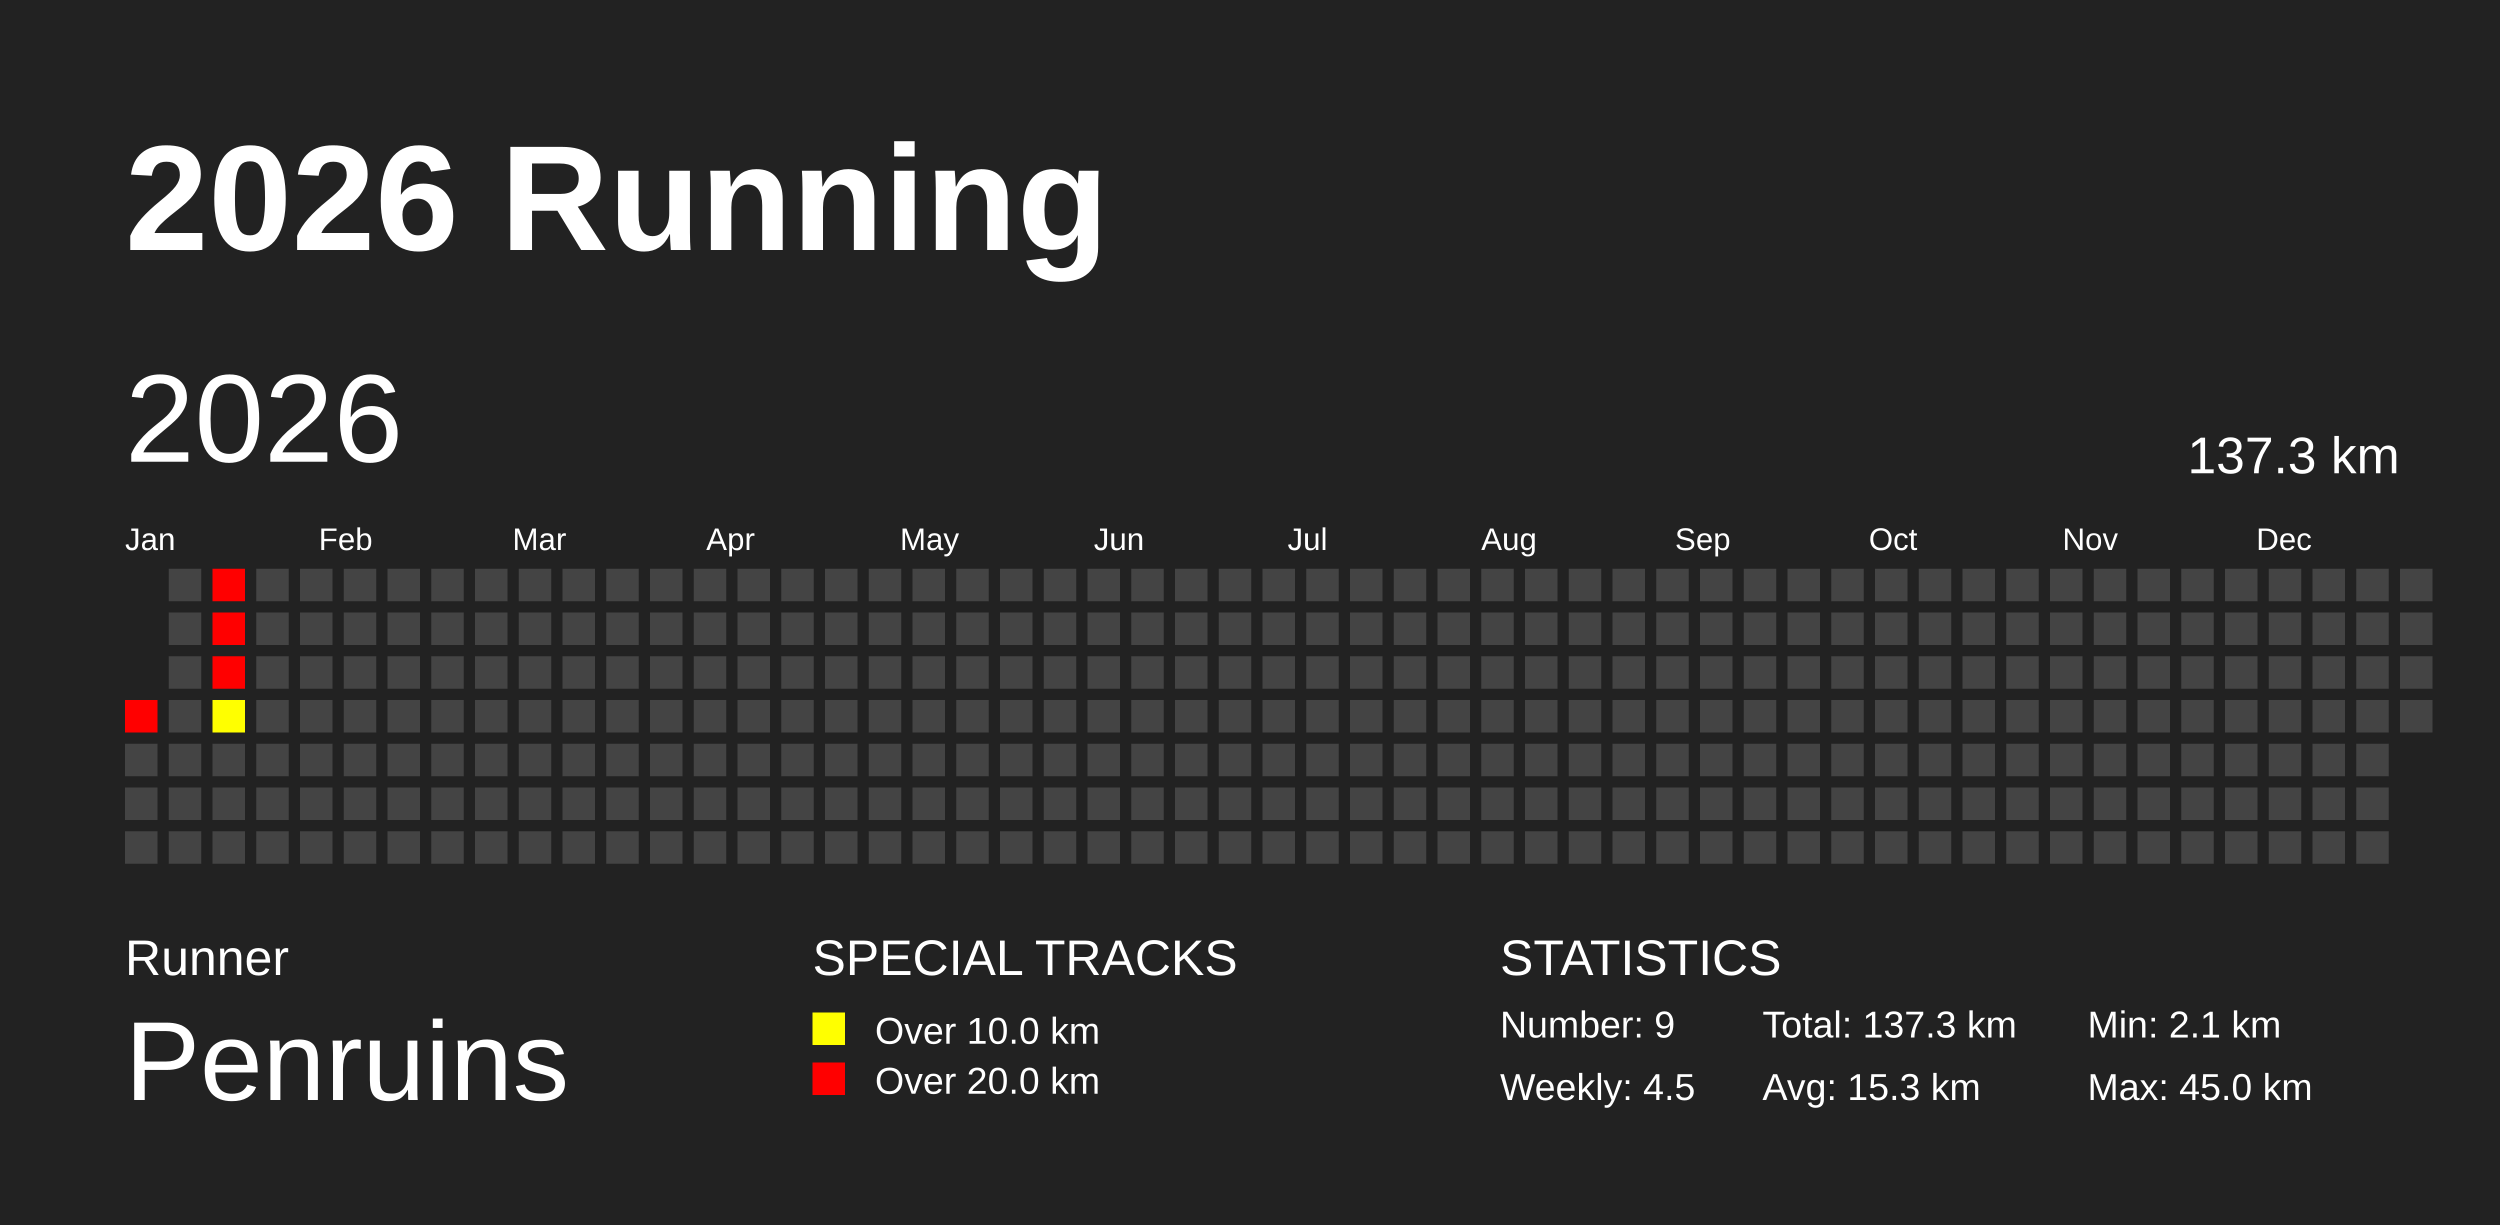
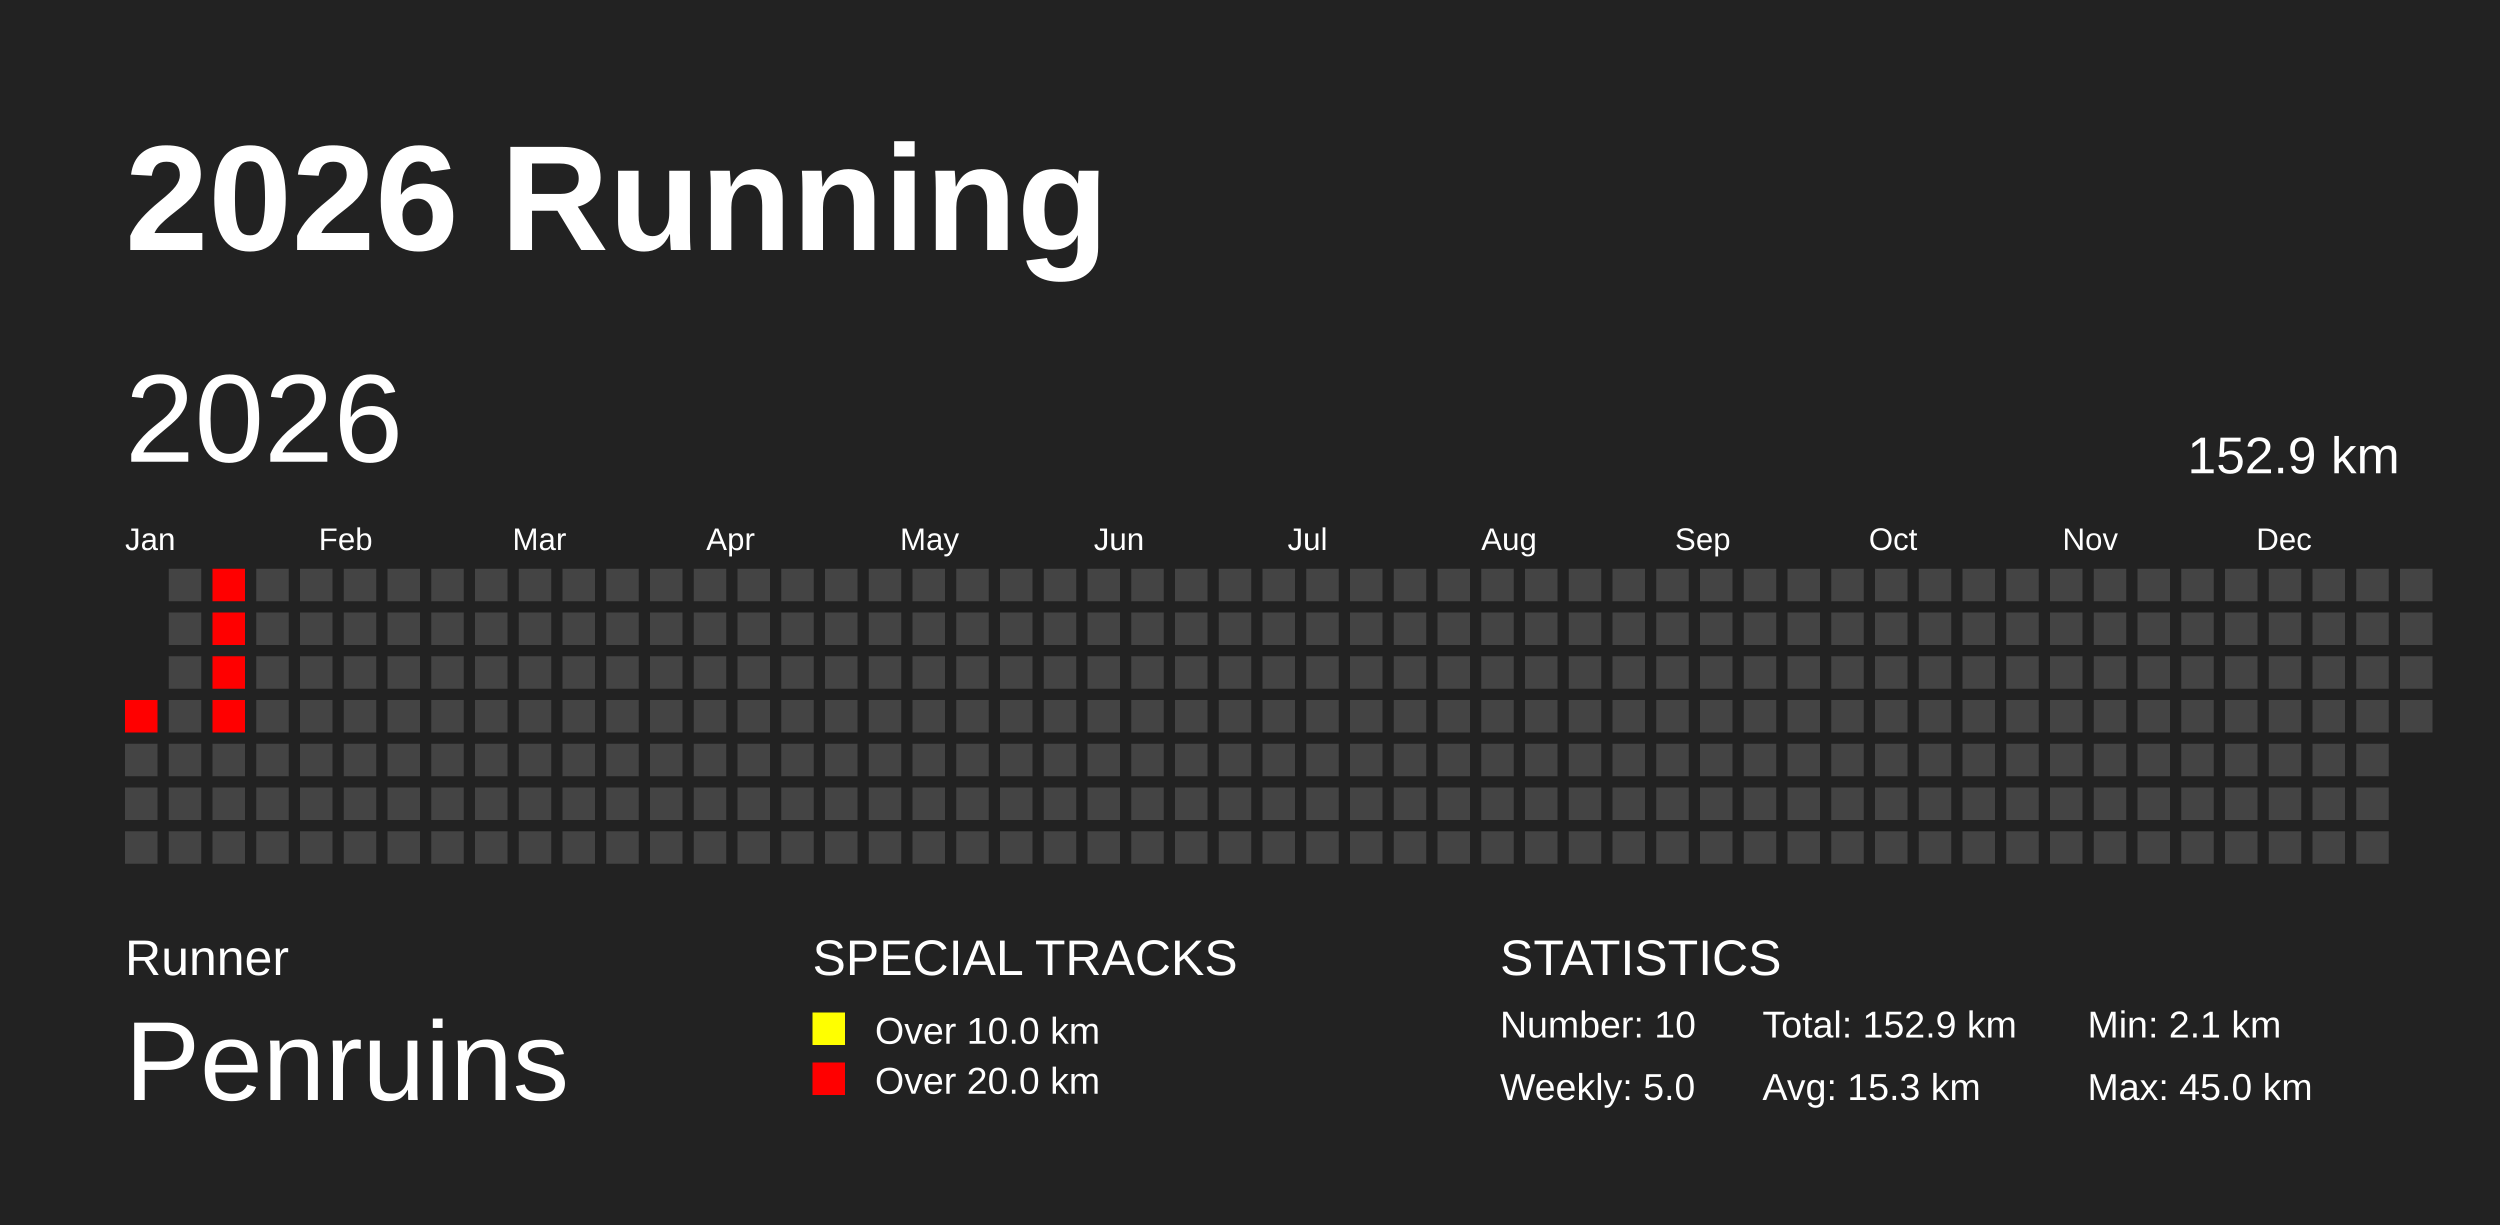
<svg xmlns="http://www.w3.org/2000/svg" baseProfile="full" height="98mm" version="1.1" viewBox="0,0,200,98" width="200mm">
  <defs />
  <rect fill="#222222" height="98" width="200" x="0" y="0" />
  <text fill="#FFFFFF" style="font-size:12px; font-family:Arial; font-weight:bold;" x="10" y="20">2026 Running</text>
  <text fill="#FFFFFF" style="font-size:4px; font-family:Arial" x="10" y="78">Runner</text>
  <text fill="#FFFFFF" style="font-size:9px; font-family:Arial" x="10" y="88">Penruins</text>
  <text fill="#FFFFFF" style="font-size:4px; font-family:Arial" x="65" y="78">SPECIAL TRACKS</text>
  <rect fill="yellow" height="2.6" width="2.6" x="65" y="81" />
  <text fill="#FFFFFF" style="font-size:3px; font-family:Arial" x="70" y="83.5">Over 10.0 km</text>
  <rect fill="red" height="2.6" width="2.6" x="65" y="85" />
  <text fill="#FFFFFF" style="font-size:3px; font-family:Arial" x="70" y="87.5">Over 20.0 km</text>
  <text fill="#FFFFFF" style="font-size:4px; font-family:Arial" x="120" y="78">STATISTICS</text>
-   <text fill="#FFFFFF" style="font-size:3px; font-family:Arial" x="120" y="83">Number: 9</text>
-   <text fill="#FFFFFF" style="font-size:3px; font-family:Arial" x="120" y="88">Weekly: 4.5</text>
-   <text fill="#FFFFFF" style="font-size:3px; font-family:Arial" x="141" y="83">Total: 137.3 km</text>
+   <text fill="#FFFFFF" style="font-size:3px; font-family:Arial" x="120" y="83">Number: 10</text>
+   <text fill="#FFFFFF" style="font-size:3px; font-family:Arial" x="120" y="88">Weekly: 5.0</text>
+   <text fill="#FFFFFF" style="font-size:3px; font-family:Arial" x="141" y="83">Total: 152.9 km</text>
  <text fill="#FFFFFF" style="font-size:3px; font-family:Arial" x="141" y="88">Avg: 15.3 km</text>
  <text fill="#FFFFFF" style="font-size:3px; font-family:Arial" x="167" y="83">Min: 2.1 km</text>
  <text fill="#FFFFFF" style="font-size:3px; font-family:Arial" x="167" y="88">Max: 45.0 km</text>
  <text dominant-baseline="hanging" fill="#FFFFFF" style="font-size:10.0px; font-family:Arial;" x="10" y="30">2026</text>
-   <text dominant-baseline="hanging" fill="#FFFFFF" style="font-size:4.125px; font-family:Arial;" x="175" y="35">137.3 km</text>
+   <text dominant-baseline="hanging" fill="#FFFFFF" style="font-size:4.125px; font-family:Arial;" x="175" y="35">152.9 km</text>
  <text fill="#FFFFFF" style="font-size:2.5px; font-family:Arial" x="10.0" y="44">Jan</text>
  <text fill="#FFFFFF" style="font-size:2.5px; font-family:Arial" x="25.5" y="44">Feb</text>
  <text fill="#FFFFFF" style="font-size:2.5px; font-family:Arial" x="41.0" y="44">Mar</text>
  <text fill="#FFFFFF" style="font-size:2.5px; font-family:Arial" x="56.5" y="44">Apr</text>
  <text fill="#FFFFFF" style="font-size:2.5px; font-family:Arial" x="72.0" y="44">May</text>
  <text fill="#FFFFFF" style="font-size:2.5px; font-family:Arial" x="87.5" y="44">Jun</text>
  <text fill="#FFFFFF" style="font-size:2.5px; font-family:Arial" x="103.0" y="44">Jul</text>
  <text fill="#FFFFFF" style="font-size:2.5px; font-family:Arial" x="118.5" y="44">Aug</text>
  <text fill="#FFFFFF" style="font-size:2.5px; font-family:Arial" x="134.0" y="44">Sep</text>
  <text fill="#FFFFFF" style="font-size:2.5px; font-family:Arial" x="149.5" y="44">Oct</text>
  <text fill="#FFFFFF" style="font-size:2.5px; font-family:Arial" x="165.0" y="44">Nov</text>
  <text fill="#FFFFFF" style="font-size:2.5px; font-family:Arial" x="180.5" y="44">Dec</text>
  <rect fill="red" height="2.6" width="2.6" x="10.0" y="56.0" />
  <rect fill="#444444" height="2.6" width="2.6" x="10.0" y="59.5" />
  <rect fill="#444444" height="2.6" width="2.6" x="10.0" y="63.0" />
  <rect fill="#444444" height="2.6" width="2.6" x="10.0" y="66.5" />
  <rect fill="#444444" height="2.6" width="2.6" x="13.5" y="45.5" />
  <rect fill="#444444" height="2.6" width="2.6" x="13.5" y="49.0" />
  <rect fill="#444444" height="2.6" width="2.6" x="13.5" y="52.5" />
  <rect fill="#444444" height="2.6" width="2.6" x="13.5" y="56.0" />
  <rect fill="#444444" height="2.6" width="2.6" x="13.5" y="59.5" />
  <rect fill="#444444" height="2.6" width="2.6" x="13.5" y="63.0" />
  <rect fill="#444444" height="2.6" width="2.6" x="13.5" y="66.5" />
  <rect fill="red" height="2.6" width="2.6" x="17.0" y="45.5" />
  <rect fill="red" height="2.6" width="2.6" x="17.0" y="49.0" />
  <rect fill="red" height="2.6" width="2.6" x="17.0" y="52.5" />
-   <rect fill="#ffff00" height="2.6" width="2.6" x="17.0" y="56.0" />
+   <rect fill="red" height="2.6" width="2.6" x="17.0" y="56.0" />
  <rect fill="#444444" height="2.6" width="2.6" x="17.0" y="59.5" />
  <rect fill="#444444" height="2.6" width="2.6" x="17.0" y="63.0" />
  <rect fill="#444444" height="2.6" width="2.6" x="17.0" y="66.5" />
  <rect fill="#444444" height="2.6" width="2.6" x="20.5" y="45.5" />
  <rect fill="#444444" height="2.6" width="2.6" x="20.5" y="49.0" />
  <rect fill="#444444" height="2.6" width="2.6" x="20.5" y="52.5" />
  <rect fill="#444444" height="2.6" width="2.6" x="20.5" y="56.0" />
  <rect fill="#444444" height="2.6" width="2.6" x="20.5" y="59.5" />
  <rect fill="#444444" height="2.6" width="2.6" x="20.5" y="63.0" />
  <rect fill="#444444" height="2.6" width="2.6" x="20.5" y="66.5" />
  <rect fill="#444444" height="2.6" width="2.6" x="24.0" y="45.5" />
  <rect fill="#444444" height="2.6" width="2.6" x="24.0" y="49.0" />
  <rect fill="#444444" height="2.6" width="2.6" x="24.0" y="52.5" />
  <rect fill="#444444" height="2.6" width="2.6" x="24.0" y="56.0" />
  <rect fill="#444444" height="2.6" width="2.6" x="24.0" y="59.5" />
  <rect fill="#444444" height="2.6" width="2.6" x="24.0" y="63.0" />
  <rect fill="#444444" height="2.6" width="2.6" x="24.0" y="66.5" />
  <rect fill="#444444" height="2.6" width="2.6" x="27.5" y="45.5" />
  <rect fill="#444444" height="2.6" width="2.6" x="27.5" y="49.0" />
  <rect fill="#444444" height="2.6" width="2.6" x="27.5" y="52.5" />
  <rect fill="#444444" height="2.6" width="2.6" x="27.5" y="56.0" />
  <rect fill="#444444" height="2.6" width="2.6" x="27.5" y="59.5" />
  <rect fill="#444444" height="2.6" width="2.6" x="27.5" y="63.0" />
  <rect fill="#444444" height="2.6" width="2.6" x="27.5" y="66.5" />
  <rect fill="#444444" height="2.6" width="2.6" x="31.0" y="45.5" />
  <rect fill="#444444" height="2.6" width="2.6" x="31.0" y="49.0" />
  <rect fill="#444444" height="2.6" width="2.6" x="31.0" y="52.5" />
  <rect fill="#444444" height="2.6" width="2.6" x="31.0" y="56.0" />
  <rect fill="#444444" height="2.6" width="2.6" x="31.0" y="59.5" />
  <rect fill="#444444" height="2.6" width="2.6" x="31.0" y="63.0" />
  <rect fill="#444444" height="2.6" width="2.6" x="31.0" y="66.5" />
  <rect fill="#444444" height="2.6" width="2.6" x="34.5" y="45.5" />
  <rect fill="#444444" height="2.6" width="2.6" x="34.5" y="49.0" />
  <rect fill="#444444" height="2.6" width="2.6" x="34.5" y="52.5" />
  <rect fill="#444444" height="2.6" width="2.6" x="34.5" y="56.0" />
  <rect fill="#444444" height="2.6" width="2.6" x="34.5" y="59.5" />
  <rect fill="#444444" height="2.6" width="2.6" x="34.5" y="63.0" />
  <rect fill="#444444" height="2.6" width="2.6" x="34.5" y="66.5" />
  <rect fill="#444444" height="2.6" width="2.6" x="38.0" y="45.5" />
  <rect fill="#444444" height="2.6" width="2.6" x="38.0" y="49.0" />
  <rect fill="#444444" height="2.6" width="2.6" x="38.0" y="52.5" />
  <rect fill="#444444" height="2.6" width="2.6" x="38.0" y="56.0" />
  <rect fill="#444444" height="2.6" width="2.6" x="38.0" y="59.5" />
  <rect fill="#444444" height="2.6" width="2.6" x="38.0" y="63.0" />
  <rect fill="#444444" height="2.6" width="2.6" x="38.0" y="66.5" />
  <rect fill="#444444" height="2.6" width="2.6" x="41.5" y="45.5" />
  <rect fill="#444444" height="2.6" width="2.6" x="41.5" y="49.0" />
  <rect fill="#444444" height="2.6" width="2.6" x="41.5" y="52.5" />
  <rect fill="#444444" height="2.6" width="2.6" x="41.5" y="56.0" />
  <rect fill="#444444" height="2.6" width="2.6" x="41.5" y="59.5" />
  <rect fill="#444444" height="2.6" width="2.6" x="41.5" y="63.0" />
  <rect fill="#444444" height="2.6" width="2.6" x="41.5" y="66.5" />
  <rect fill="#444444" height="2.6" width="2.6" x="45.0" y="45.5" />
  <rect fill="#444444" height="2.6" width="2.6" x="45.0" y="49.0" />
  <rect fill="#444444" height="2.6" width="2.6" x="45.0" y="52.5" />
  <rect fill="#444444" height="2.6" width="2.6" x="45.0" y="56.0" />
  <rect fill="#444444" height="2.6" width="2.6" x="45.0" y="59.5" />
  <rect fill="#444444" height="2.6" width="2.6" x="45.0" y="63.0" />
  <rect fill="#444444" height="2.6" width="2.6" x="45.0" y="66.5" />
  <rect fill="#444444" height="2.6" width="2.6" x="48.5" y="45.5" />
  <rect fill="#444444" height="2.6" width="2.6" x="48.5" y="49.0" />
  <rect fill="#444444" height="2.6" width="2.6" x="48.5" y="52.5" />
  <rect fill="#444444" height="2.6" width="2.6" x="48.5" y="56.0" />
  <rect fill="#444444" height="2.6" width="2.6" x="48.5" y="59.5" />
  <rect fill="#444444" height="2.6" width="2.6" x="48.5" y="63.0" />
  <rect fill="#444444" height="2.6" width="2.6" x="48.5" y="66.5" />
  <rect fill="#444444" height="2.6" width="2.6" x="52.0" y="45.5" />
  <rect fill="#444444" height="2.6" width="2.6" x="52.0" y="49.0" />
  <rect fill="#444444" height="2.6" width="2.6" x="52.0" y="52.5" />
  <rect fill="#444444" height="2.6" width="2.6" x="52.0" y="56.0" />
  <rect fill="#444444" height="2.6" width="2.6" x="52.0" y="59.5" />
  <rect fill="#444444" height="2.6" width="2.6" x="52.0" y="63.0" />
  <rect fill="#444444" height="2.6" width="2.6" x="52.0" y="66.5" />
  <rect fill="#444444" height="2.6" width="2.6" x="55.5" y="45.5" />
  <rect fill="#444444" height="2.6" width="2.6" x="55.5" y="49.0" />
  <rect fill="#444444" height="2.6" width="2.6" x="55.5" y="52.5" />
  <rect fill="#444444" height="2.6" width="2.6" x="55.5" y="56.0" />
  <rect fill="#444444" height="2.6" width="2.6" x="55.5" y="59.5" />
  <rect fill="#444444" height="2.6" width="2.6" x="55.5" y="63.0" />
  <rect fill="#444444" height="2.6" width="2.6" x="55.5" y="66.5" />
  <rect fill="#444444" height="2.6" width="2.6" x="59.0" y="45.5" />
  <rect fill="#444444" height="2.6" width="2.6" x="59.0" y="49.0" />
  <rect fill="#444444" height="2.6" width="2.6" x="59.0" y="52.5" />
  <rect fill="#444444" height="2.6" width="2.6" x="59.0" y="56.0" />
  <rect fill="#444444" height="2.6" width="2.6" x="59.0" y="59.5" />
  <rect fill="#444444" height="2.6" width="2.6" x="59.0" y="63.0" />
  <rect fill="#444444" height="2.6" width="2.6" x="59.0" y="66.5" />
  <rect fill="#444444" height="2.6" width="2.6" x="62.5" y="45.5" />
  <rect fill="#444444" height="2.6" width="2.6" x="62.5" y="49.0" />
  <rect fill="#444444" height="2.6" width="2.6" x="62.5" y="52.5" />
  <rect fill="#444444" height="2.6" width="2.6" x="62.5" y="56.0" />
  <rect fill="#444444" height="2.6" width="2.6" x="62.5" y="59.5" />
  <rect fill="#444444" height="2.6" width="2.6" x="62.5" y="63.0" />
  <rect fill="#444444" height="2.6" width="2.6" x="62.5" y="66.5" />
  <rect fill="#444444" height="2.6" width="2.6" x="66.0" y="45.5" />
  <rect fill="#444444" height="2.6" width="2.6" x="66.0" y="49.0" />
  <rect fill="#444444" height="2.6" width="2.6" x="66.0" y="52.5" />
  <rect fill="#444444" height="2.6" width="2.6" x="66.0" y="56.0" />
  <rect fill="#444444" height="2.6" width="2.6" x="66.0" y="59.5" />
  <rect fill="#444444" height="2.6" width="2.6" x="66.0" y="63.0" />
  <rect fill="#444444" height="2.6" width="2.6" x="66.0" y="66.5" />
  <rect fill="#444444" height="2.6" width="2.6" x="69.5" y="45.5" />
  <rect fill="#444444" height="2.6" width="2.6" x="69.5" y="49.0" />
  <rect fill="#444444" height="2.6" width="2.6" x="69.5" y="52.5" />
  <rect fill="#444444" height="2.6" width="2.6" x="69.5" y="56.0" />
  <rect fill="#444444" height="2.6" width="2.6" x="69.5" y="59.5" />
  <rect fill="#444444" height="2.6" width="2.6" x="69.5" y="63.0" />
  <rect fill="#444444" height="2.6" width="2.6" x="69.5" y="66.5" />
  <rect fill="#444444" height="2.6" width="2.6" x="73.0" y="45.5" />
  <rect fill="#444444" height="2.6" width="2.6" x="73.0" y="49.0" />
  <rect fill="#444444" height="2.6" width="2.6" x="73.0" y="52.5" />
  <rect fill="#444444" height="2.6" width="2.6" x="73.0" y="56.0" />
  <rect fill="#444444" height="2.6" width="2.6" x="73.0" y="59.5" />
  <rect fill="#444444" height="2.6" width="2.6" x="73.0" y="63.0" />
  <rect fill="#444444" height="2.6" width="2.6" x="73.0" y="66.5" />
  <rect fill="#444444" height="2.6" width="2.6" x="76.5" y="45.5" />
  <rect fill="#444444" height="2.6" width="2.6" x="76.5" y="49.0" />
  <rect fill="#444444" height="2.6" width="2.6" x="76.5" y="52.5" />
  <rect fill="#444444" height="2.6" width="2.6" x="76.5" y="56.0" />
  <rect fill="#444444" height="2.6" width="2.6" x="76.5" y="59.5" />
  <rect fill="#444444" height="2.6" width="2.6" x="76.5" y="63.0" />
  <rect fill="#444444" height="2.6" width="2.6" x="76.5" y="66.5" />
  <rect fill="#444444" height="2.6" width="2.6" x="80.0" y="45.5" />
  <rect fill="#444444" height="2.6" width="2.6" x="80.0" y="49.0" />
  <rect fill="#444444" height="2.6" width="2.6" x="80.0" y="52.5" />
  <rect fill="#444444" height="2.6" width="2.6" x="80.0" y="56.0" />
  <rect fill="#444444" height="2.6" width="2.6" x="80.0" y="59.5" />
  <rect fill="#444444" height="2.6" width="2.6" x="80.0" y="63.0" />
  <rect fill="#444444" height="2.6" width="2.6" x="80.0" y="66.5" />
  <rect fill="#444444" height="2.6" width="2.6" x="83.5" y="45.5" />
  <rect fill="#444444" height="2.6" width="2.6" x="83.5" y="49.0" />
  <rect fill="#444444" height="2.6" width="2.6" x="83.5" y="52.5" />
  <rect fill="#444444" height="2.6" width="2.6" x="83.5" y="56.0" />
  <rect fill="#444444" height="2.6" width="2.6" x="83.5" y="59.5" />
  <rect fill="#444444" height="2.6" width="2.6" x="83.5" y="63.0" />
  <rect fill="#444444" height="2.6" width="2.6" x="83.5" y="66.5" />
  <rect fill="#444444" height="2.6" width="2.6" x="87.0" y="45.5" />
  <rect fill="#444444" height="2.6" width="2.6" x="87.0" y="49.0" />
  <rect fill="#444444" height="2.6" width="2.6" x="87.0" y="52.5" />
  <rect fill="#444444" height="2.6" width="2.6" x="87.0" y="56.0" />
  <rect fill="#444444" height="2.6" width="2.6" x="87.0" y="59.5" />
  <rect fill="#444444" height="2.6" width="2.6" x="87.0" y="63.0" />
  <rect fill="#444444" height="2.6" width="2.6" x="87.0" y="66.5" />
  <rect fill="#444444" height="2.6" width="2.6" x="90.5" y="45.5" />
  <rect fill="#444444" height="2.6" width="2.6" x="90.5" y="49.0" />
  <rect fill="#444444" height="2.6" width="2.6" x="90.5" y="52.5" />
  <rect fill="#444444" height="2.6" width="2.6" x="90.5" y="56.0" />
  <rect fill="#444444" height="2.6" width="2.6" x="90.5" y="59.5" />
  <rect fill="#444444" height="2.6" width="2.6" x="90.5" y="63.0" />
  <rect fill="#444444" height="2.6" width="2.6" x="90.5" y="66.5" />
  <rect fill="#444444" height="2.6" width="2.6" x="94.0" y="45.5" />
  <rect fill="#444444" height="2.6" width="2.6" x="94.0" y="49.0" />
  <rect fill="#444444" height="2.6" width="2.6" x="94.0" y="52.5" />
  <rect fill="#444444" height="2.6" width="2.6" x="94.0" y="56.0" />
  <rect fill="#444444" height="2.6" width="2.6" x="94.0" y="59.5" />
  <rect fill="#444444" height="2.6" width="2.6" x="94.0" y="63.0" />
  <rect fill="#444444" height="2.6" width="2.6" x="94.0" y="66.5" />
  <rect fill="#444444" height="2.6" width="2.6" x="97.5" y="45.5" />
  <rect fill="#444444" height="2.6" width="2.6" x="97.5" y="49.0" />
  <rect fill="#444444" height="2.6" width="2.6" x="97.5" y="52.5" />
  <rect fill="#444444" height="2.6" width="2.6" x="97.5" y="56.0" />
  <rect fill="#444444" height="2.6" width="2.6" x="97.5" y="59.5" />
  <rect fill="#444444" height="2.6" width="2.6" x="97.5" y="63.0" />
  <rect fill="#444444" height="2.6" width="2.6" x="97.5" y="66.5" />
  <rect fill="#444444" height="2.6" width="2.6" x="101.0" y="45.5" />
  <rect fill="#444444" height="2.6" width="2.6" x="101.0" y="49.0" />
  <rect fill="#444444" height="2.6" width="2.6" x="101.0" y="52.5" />
  <rect fill="#444444" height="2.6" width="2.6" x="101.0" y="56.0" />
  <rect fill="#444444" height="2.6" width="2.6" x="101.0" y="59.5" />
  <rect fill="#444444" height="2.6" width="2.6" x="101.0" y="63.0" />
  <rect fill="#444444" height="2.6" width="2.6" x="101.0" y="66.5" />
  <rect fill="#444444" height="2.6" width="2.6" x="104.5" y="45.5" />
  <rect fill="#444444" height="2.6" width="2.6" x="104.5" y="49.0" />
  <rect fill="#444444" height="2.6" width="2.6" x="104.5" y="52.5" />
  <rect fill="#444444" height="2.6" width="2.6" x="104.5" y="56.0" />
  <rect fill="#444444" height="2.6" width="2.6" x="104.5" y="59.5" />
  <rect fill="#444444" height="2.6" width="2.6" x="104.5" y="63.0" />
  <rect fill="#444444" height="2.6" width="2.6" x="104.5" y="66.5" />
  <rect fill="#444444" height="2.6" width="2.6" x="108.0" y="45.5" />
  <rect fill="#444444" height="2.6" width="2.6" x="108.0" y="49.0" />
  <rect fill="#444444" height="2.6" width="2.6" x="108.0" y="52.5" />
  <rect fill="#444444" height="2.6" width="2.6" x="108.0" y="56.0" />
  <rect fill="#444444" height="2.6" width="2.6" x="108.0" y="59.5" />
  <rect fill="#444444" height="2.6" width="2.6" x="108.0" y="63.0" />
  <rect fill="#444444" height="2.6" width="2.6" x="108.0" y="66.5" />
  <rect fill="#444444" height="2.6" width="2.6" x="111.5" y="45.5" />
  <rect fill="#444444" height="2.6" width="2.6" x="111.5" y="49.0" />
  <rect fill="#444444" height="2.6" width="2.6" x="111.5" y="52.5" />
  <rect fill="#444444" height="2.6" width="2.6" x="111.5" y="56.0" />
  <rect fill="#444444" height="2.6" width="2.6" x="111.5" y="59.5" />
  <rect fill="#444444" height="2.6" width="2.6" x="111.5" y="63.0" />
  <rect fill="#444444" height="2.6" width="2.6" x="111.5" y="66.5" />
  <rect fill="#444444" height="2.6" width="2.6" x="115.0" y="45.5" />
  <rect fill="#444444" height="2.6" width="2.6" x="115.0" y="49.0" />
  <rect fill="#444444" height="2.6" width="2.6" x="115.0" y="52.5" />
  <rect fill="#444444" height="2.6" width="2.6" x="115.0" y="56.0" />
  <rect fill="#444444" height="2.6" width="2.6" x="115.0" y="59.5" />
  <rect fill="#444444" height="2.6" width="2.6" x="115.0" y="63.0" />
  <rect fill="#444444" height="2.6" width="2.6" x="115.0" y="66.5" />
  <rect fill="#444444" height="2.6" width="2.6" x="118.5" y="45.5" />
  <rect fill="#444444" height="2.6" width="2.6" x="118.5" y="49.0" />
  <rect fill="#444444" height="2.6" width="2.6" x="118.5" y="52.5" />
  <rect fill="#444444" height="2.6" width="2.6" x="118.5" y="56.0" />
  <rect fill="#444444" height="2.6" width="2.6" x="118.5" y="59.5" />
  <rect fill="#444444" height="2.6" width="2.6" x="118.5" y="63.0" />
  <rect fill="#444444" height="2.6" width="2.6" x="118.5" y="66.5" />
  <rect fill="#444444" height="2.6" width="2.6" x="122.0" y="45.5" />
  <rect fill="#444444" height="2.6" width="2.6" x="122.0" y="49.0" />
  <rect fill="#444444" height="2.6" width="2.6" x="122.0" y="52.5" />
  <rect fill="#444444" height="2.6" width="2.6" x="122.0" y="56.0" />
  <rect fill="#444444" height="2.6" width="2.6" x="122.0" y="59.5" />
  <rect fill="#444444" height="2.6" width="2.6" x="122.0" y="63.0" />
  <rect fill="#444444" height="2.6" width="2.6" x="122.0" y="66.5" />
  <rect fill="#444444" height="2.6" width="2.6" x="125.5" y="45.5" />
  <rect fill="#444444" height="2.6" width="2.6" x="125.5" y="49.0" />
  <rect fill="#444444" height="2.6" width="2.6" x="125.5" y="52.5" />
  <rect fill="#444444" height="2.6" width="2.6" x="125.5" y="56.0" />
  <rect fill="#444444" height="2.6" width="2.6" x="125.5" y="59.5" />
  <rect fill="#444444" height="2.6" width="2.6" x="125.5" y="63.0" />
  <rect fill="#444444" height="2.6" width="2.6" x="125.5" y="66.5" />
  <rect fill="#444444" height="2.6" width="2.6" x="129.0" y="45.5" />
  <rect fill="#444444" height="2.6" width="2.6" x="129.0" y="49.0" />
  <rect fill="#444444" height="2.6" width="2.6" x="129.0" y="52.5" />
  <rect fill="#444444" height="2.6" width="2.6" x="129.0" y="56.0" />
  <rect fill="#444444" height="2.6" width="2.6" x="129.0" y="59.5" />
  <rect fill="#444444" height="2.6" width="2.6" x="129.0" y="63.0" />
  <rect fill="#444444" height="2.6" width="2.6" x="129.0" y="66.5" />
  <rect fill="#444444" height="2.6" width="2.6" x="132.5" y="45.5" />
  <rect fill="#444444" height="2.6" width="2.6" x="132.5" y="49.0" />
  <rect fill="#444444" height="2.6" width="2.6" x="132.5" y="52.5" />
  <rect fill="#444444" height="2.6" width="2.6" x="132.5" y="56.0" />
  <rect fill="#444444" height="2.6" width="2.6" x="132.5" y="59.5" />
  <rect fill="#444444" height="2.6" width="2.6" x="132.5" y="63.0" />
  <rect fill="#444444" height="2.6" width="2.6" x="132.5" y="66.5" />
  <rect fill="#444444" height="2.6" width="2.6" x="136.0" y="45.5" />
  <rect fill="#444444" height="2.6" width="2.6" x="136.0" y="49.0" />
  <rect fill="#444444" height="2.6" width="2.6" x="136.0" y="52.5" />
  <rect fill="#444444" height="2.6" width="2.6" x="136.0" y="56.0" />
  <rect fill="#444444" height="2.6" width="2.6" x="136.0" y="59.5" />
  <rect fill="#444444" height="2.6" width="2.6" x="136.0" y="63.0" />
  <rect fill="#444444" height="2.6" width="2.6" x="136.0" y="66.5" />
  <rect fill="#444444" height="2.6" width="2.6" x="139.5" y="45.5" />
  <rect fill="#444444" height="2.6" width="2.6" x="139.5" y="49.0" />
  <rect fill="#444444" height="2.6" width="2.6" x="139.5" y="52.5" />
  <rect fill="#444444" height="2.6" width="2.6" x="139.5" y="56.0" />
  <rect fill="#444444" height="2.6" width="2.6" x="139.5" y="59.5" />
  <rect fill="#444444" height="2.6" width="2.6" x="139.5" y="63.0" />
  <rect fill="#444444" height="2.6" width="2.6" x="139.5" y="66.5" />
  <rect fill="#444444" height="2.6" width="2.6" x="143.0" y="45.5" />
  <rect fill="#444444" height="2.6" width="2.6" x="143.0" y="49.0" />
  <rect fill="#444444" height="2.6" width="2.6" x="143.0" y="52.5" />
  <rect fill="#444444" height="2.6" width="2.6" x="143.0" y="56.0" />
  <rect fill="#444444" height="2.6" width="2.6" x="143.0" y="59.5" />
  <rect fill="#444444" height="2.6" width="2.6" x="143.0" y="63.0" />
  <rect fill="#444444" height="2.6" width="2.6" x="143.0" y="66.5" />
  <rect fill="#444444" height="2.6" width="2.6" x="146.5" y="45.5" />
  <rect fill="#444444" height="2.6" width="2.6" x="146.5" y="49.0" />
  <rect fill="#444444" height="2.6" width="2.6" x="146.5" y="52.5" />
  <rect fill="#444444" height="2.6" width="2.6" x="146.5" y="56.0" />
  <rect fill="#444444" height="2.6" width="2.6" x="146.5" y="59.5" />
  <rect fill="#444444" height="2.6" width="2.6" x="146.5" y="63.0" />
  <rect fill="#444444" height="2.6" width="2.6" x="146.5" y="66.5" />
  <rect fill="#444444" height="2.6" width="2.6" x="150.0" y="45.5" />
  <rect fill="#444444" height="2.6" width="2.6" x="150.0" y="49.0" />
  <rect fill="#444444" height="2.6" width="2.6" x="150.0" y="52.5" />
  <rect fill="#444444" height="2.6" width="2.6" x="150.0" y="56.0" />
  <rect fill="#444444" height="2.6" width="2.6" x="150.0" y="59.5" />
  <rect fill="#444444" height="2.6" width="2.6" x="150.0" y="63.0" />
  <rect fill="#444444" height="2.6" width="2.6" x="150.0" y="66.5" />
  <rect fill="#444444" height="2.6" width="2.6" x="153.5" y="45.5" />
  <rect fill="#444444" height="2.6" width="2.6" x="153.5" y="49.0" />
  <rect fill="#444444" height="2.6" width="2.6" x="153.5" y="52.5" />
  <rect fill="#444444" height="2.6" width="2.6" x="153.5" y="56.0" />
  <rect fill="#444444" height="2.6" width="2.6" x="153.5" y="59.5" />
  <rect fill="#444444" height="2.6" width="2.6" x="153.5" y="63.0" />
  <rect fill="#444444" height="2.6" width="2.6" x="153.5" y="66.5" />
  <rect fill="#444444" height="2.6" width="2.6" x="157.0" y="45.5" />
  <rect fill="#444444" height="2.6" width="2.6" x="157.0" y="49.0" />
  <rect fill="#444444" height="2.6" width="2.6" x="157.0" y="52.5" />
  <rect fill="#444444" height="2.6" width="2.6" x="157.0" y="56.0" />
  <rect fill="#444444" height="2.6" width="2.6" x="157.0" y="59.5" />
  <rect fill="#444444" height="2.6" width="2.6" x="157.0" y="63.0" />
  <rect fill="#444444" height="2.6" width="2.6" x="157.0" y="66.5" />
  <rect fill="#444444" height="2.6" width="2.6" x="160.5" y="45.5" />
  <rect fill="#444444" height="2.6" width="2.6" x="160.5" y="49.0" />
  <rect fill="#444444" height="2.6" width="2.6" x="160.5" y="52.5" />
  <rect fill="#444444" height="2.6" width="2.6" x="160.5" y="56.0" />
  <rect fill="#444444" height="2.6" width="2.6" x="160.5" y="59.5" />
  <rect fill="#444444" height="2.6" width="2.6" x="160.5" y="63.0" />
  <rect fill="#444444" height="2.6" width="2.6" x="160.5" y="66.5" />
  <rect fill="#444444" height="2.6" width="2.6" x="164.0" y="45.5" />
  <rect fill="#444444" height="2.6" width="2.6" x="164.0" y="49.0" />
  <rect fill="#444444" height="2.6" width="2.6" x="164.0" y="52.5" />
  <rect fill="#444444" height="2.6" width="2.6" x="164.0" y="56.0" />
  <rect fill="#444444" height="2.6" width="2.6" x="164.0" y="59.5" />
  <rect fill="#444444" height="2.6" width="2.6" x="164.0" y="63.0" />
  <rect fill="#444444" height="2.6" width="2.6" x="164.0" y="66.5" />
  <rect fill="#444444" height="2.6" width="2.6" x="167.5" y="45.5" />
  <rect fill="#444444" height="2.6" width="2.6" x="167.5" y="49.0" />
  <rect fill="#444444" height="2.6" width="2.6" x="167.5" y="52.5" />
  <rect fill="#444444" height="2.6" width="2.6" x="167.5" y="56.0" />
  <rect fill="#444444" height="2.6" width="2.6" x="167.5" y="59.5" />
  <rect fill="#444444" height="2.6" width="2.6" x="167.5" y="63.0" />
  <rect fill="#444444" height="2.6" width="2.6" x="167.5" y="66.5" />
  <rect fill="#444444" height="2.6" width="2.6" x="171.0" y="45.5" />
  <rect fill="#444444" height="2.6" width="2.6" x="171.0" y="49.0" />
  <rect fill="#444444" height="2.6" width="2.6" x="171.0" y="52.5" />
  <rect fill="#444444" height="2.6" width="2.6" x="171.0" y="56.0" />
  <rect fill="#444444" height="2.6" width="2.6" x="171.0" y="59.5" />
  <rect fill="#444444" height="2.6" width="2.6" x="171.0" y="63.0" />
  <rect fill="#444444" height="2.6" width="2.6" x="171.0" y="66.5" />
  <rect fill="#444444" height="2.6" width="2.6" x="174.5" y="45.5" />
  <rect fill="#444444" height="2.6" width="2.6" x="174.5" y="49.0" />
  <rect fill="#444444" height="2.6" width="2.6" x="174.5" y="52.5" />
  <rect fill="#444444" height="2.6" width="2.6" x="174.5" y="56.0" />
  <rect fill="#444444" height="2.6" width="2.6" x="174.5" y="59.5" />
  <rect fill="#444444" height="2.6" width="2.6" x="174.5" y="63.0" />
  <rect fill="#444444" height="2.6" width="2.6" x="174.5" y="66.5" />
  <rect fill="#444444" height="2.6" width="2.6" x="178.0" y="45.5" />
  <rect fill="#444444" height="2.6" width="2.6" x="178.0" y="49.0" />
  <rect fill="#444444" height="2.6" width="2.6" x="178.0" y="52.5" />
  <rect fill="#444444" height="2.6" width="2.6" x="178.0" y="56.0" />
  <rect fill="#444444" height="2.6" width="2.6" x="178.0" y="59.5" />
  <rect fill="#444444" height="2.6" width="2.6" x="178.0" y="63.0" />
  <rect fill="#444444" height="2.6" width="2.6" x="178.0" y="66.5" />
  <rect fill="#444444" height="2.6" width="2.6" x="181.5" y="45.5" />
  <rect fill="#444444" height="2.6" width="2.6" x="181.5" y="49.0" />
  <rect fill="#444444" height="2.6" width="2.6" x="181.5" y="52.5" />
  <rect fill="#444444" height="2.6" width="2.6" x="181.5" y="56.0" />
  <rect fill="#444444" height="2.6" width="2.6" x="181.5" y="59.5" />
  <rect fill="#444444" height="2.6" width="2.6" x="181.5" y="63.0" />
  <rect fill="#444444" height="2.6" width="2.6" x="181.5" y="66.5" />
  <rect fill="#444444" height="2.6" width="2.6" x="185.0" y="45.5" />
  <rect fill="#444444" height="2.6" width="2.6" x="185.0" y="49.0" />
  <rect fill="#444444" height="2.6" width="2.6" x="185.0" y="52.5" />
  <rect fill="#444444" height="2.6" width="2.6" x="185.0" y="56.0" />
  <rect fill="#444444" height="2.6" width="2.6" x="185.0" y="59.5" />
  <rect fill="#444444" height="2.6" width="2.6" x="185.0" y="63.0" />
  <rect fill="#444444" height="2.6" width="2.6" x="185.0" y="66.5" />
  <rect fill="#444444" height="2.6" width="2.6" x="188.5" y="45.5" />
  <rect fill="#444444" height="2.6" width="2.6" x="188.5" y="49.0" />
  <rect fill="#444444" height="2.6" width="2.6" x="188.5" y="52.5" />
  <rect fill="#444444" height="2.6" width="2.6" x="188.5" y="56.0" />
  <rect fill="#444444" height="2.6" width="2.6" x="188.5" y="59.5" />
  <rect fill="#444444" height="2.6" width="2.6" x="188.5" y="63.0" />
  <rect fill="#444444" height="2.6" width="2.6" x="188.5" y="66.5" />
  <rect fill="#444444" height="2.6" width="2.6" x="192.0" y="45.5" />
  <rect fill="#444444" height="2.6" width="2.6" x="192.0" y="49.0" />
  <rect fill="#444444" height="2.6" width="2.6" x="192.0" y="52.5" />
  <rect fill="#444444" height="2.6" width="2.6" x="192.0" y="56.0" />
</svg>
